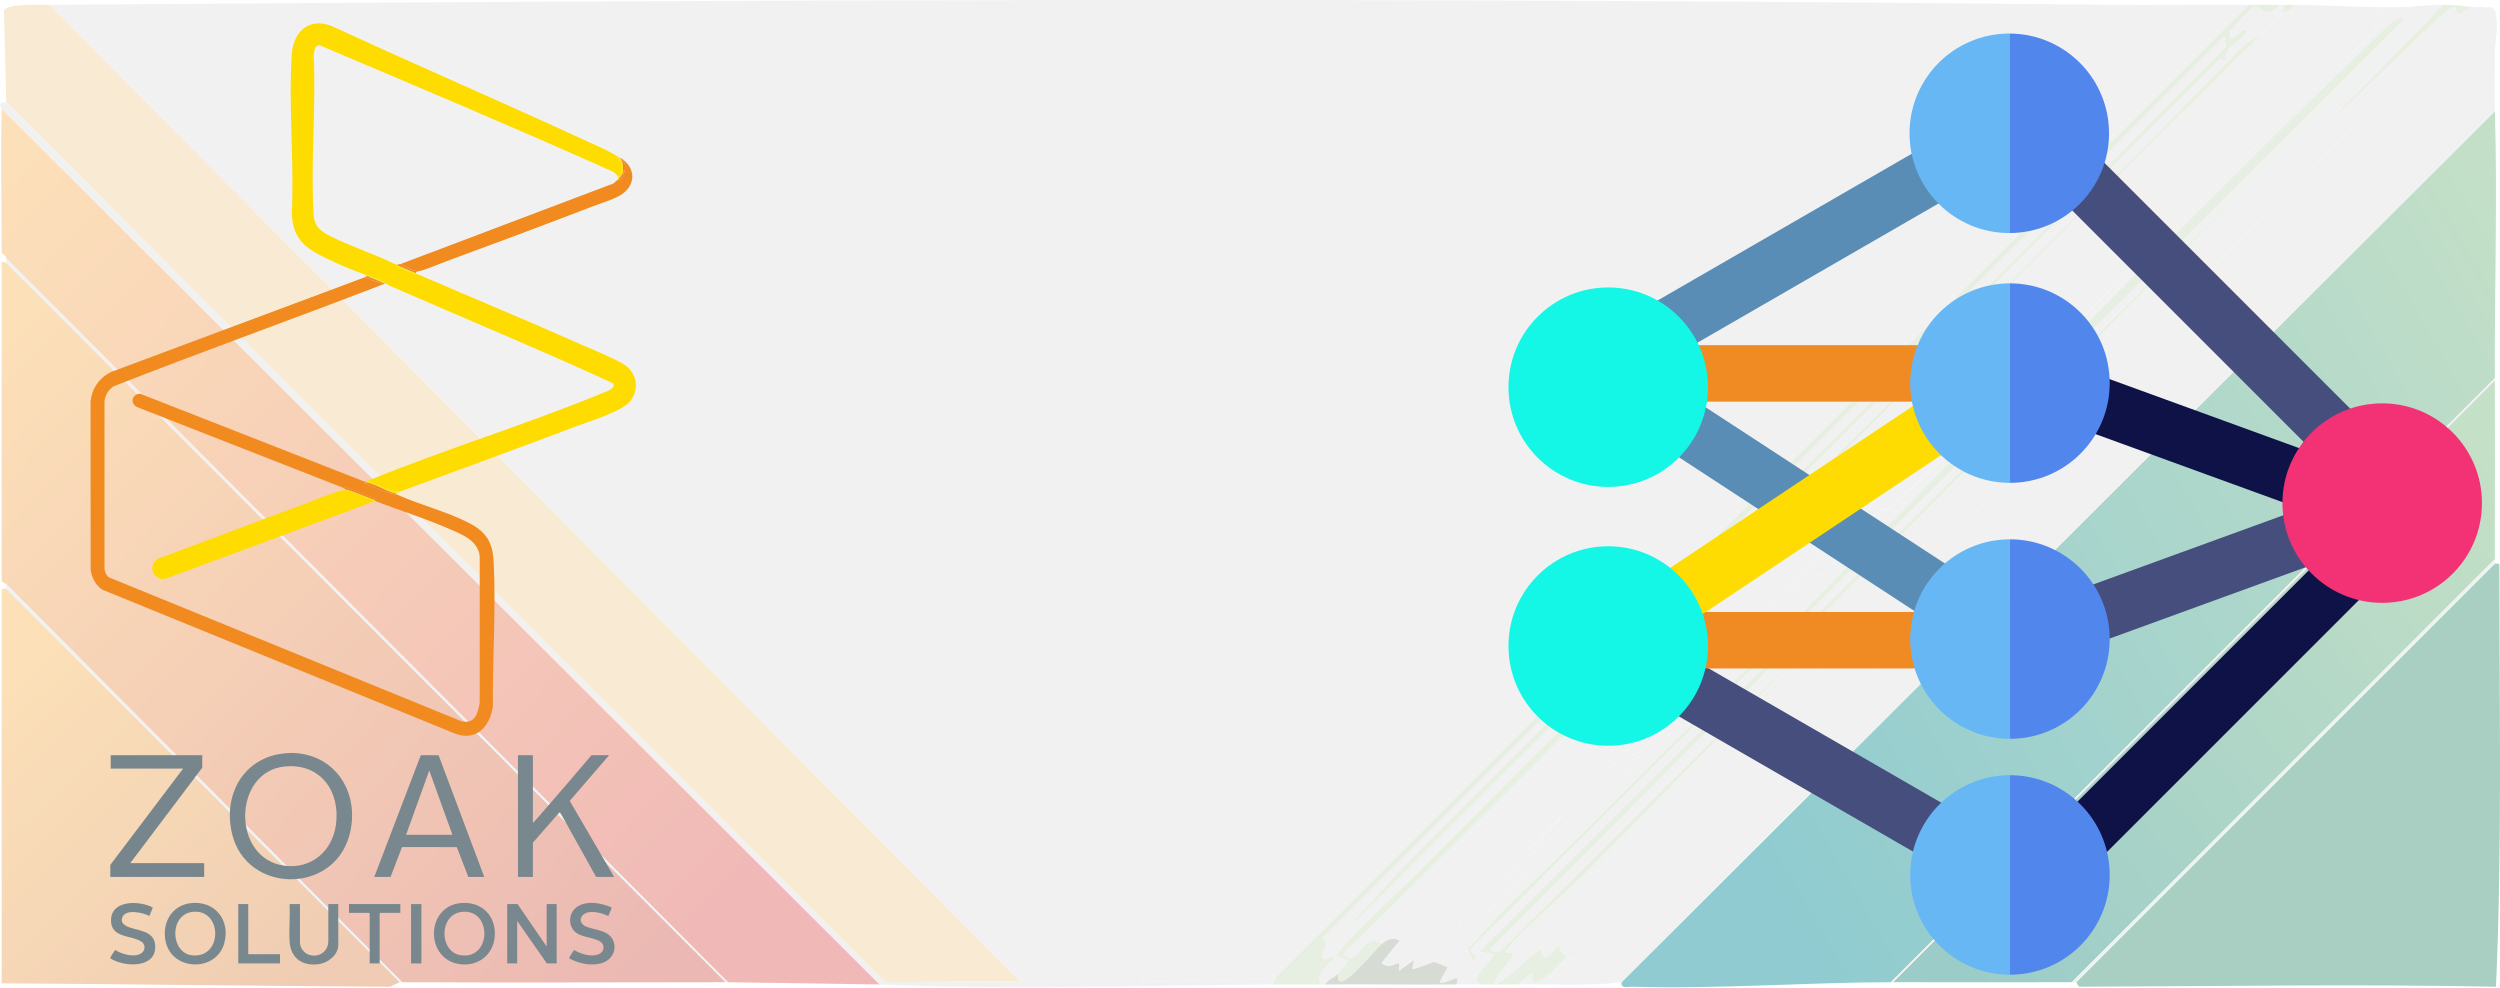
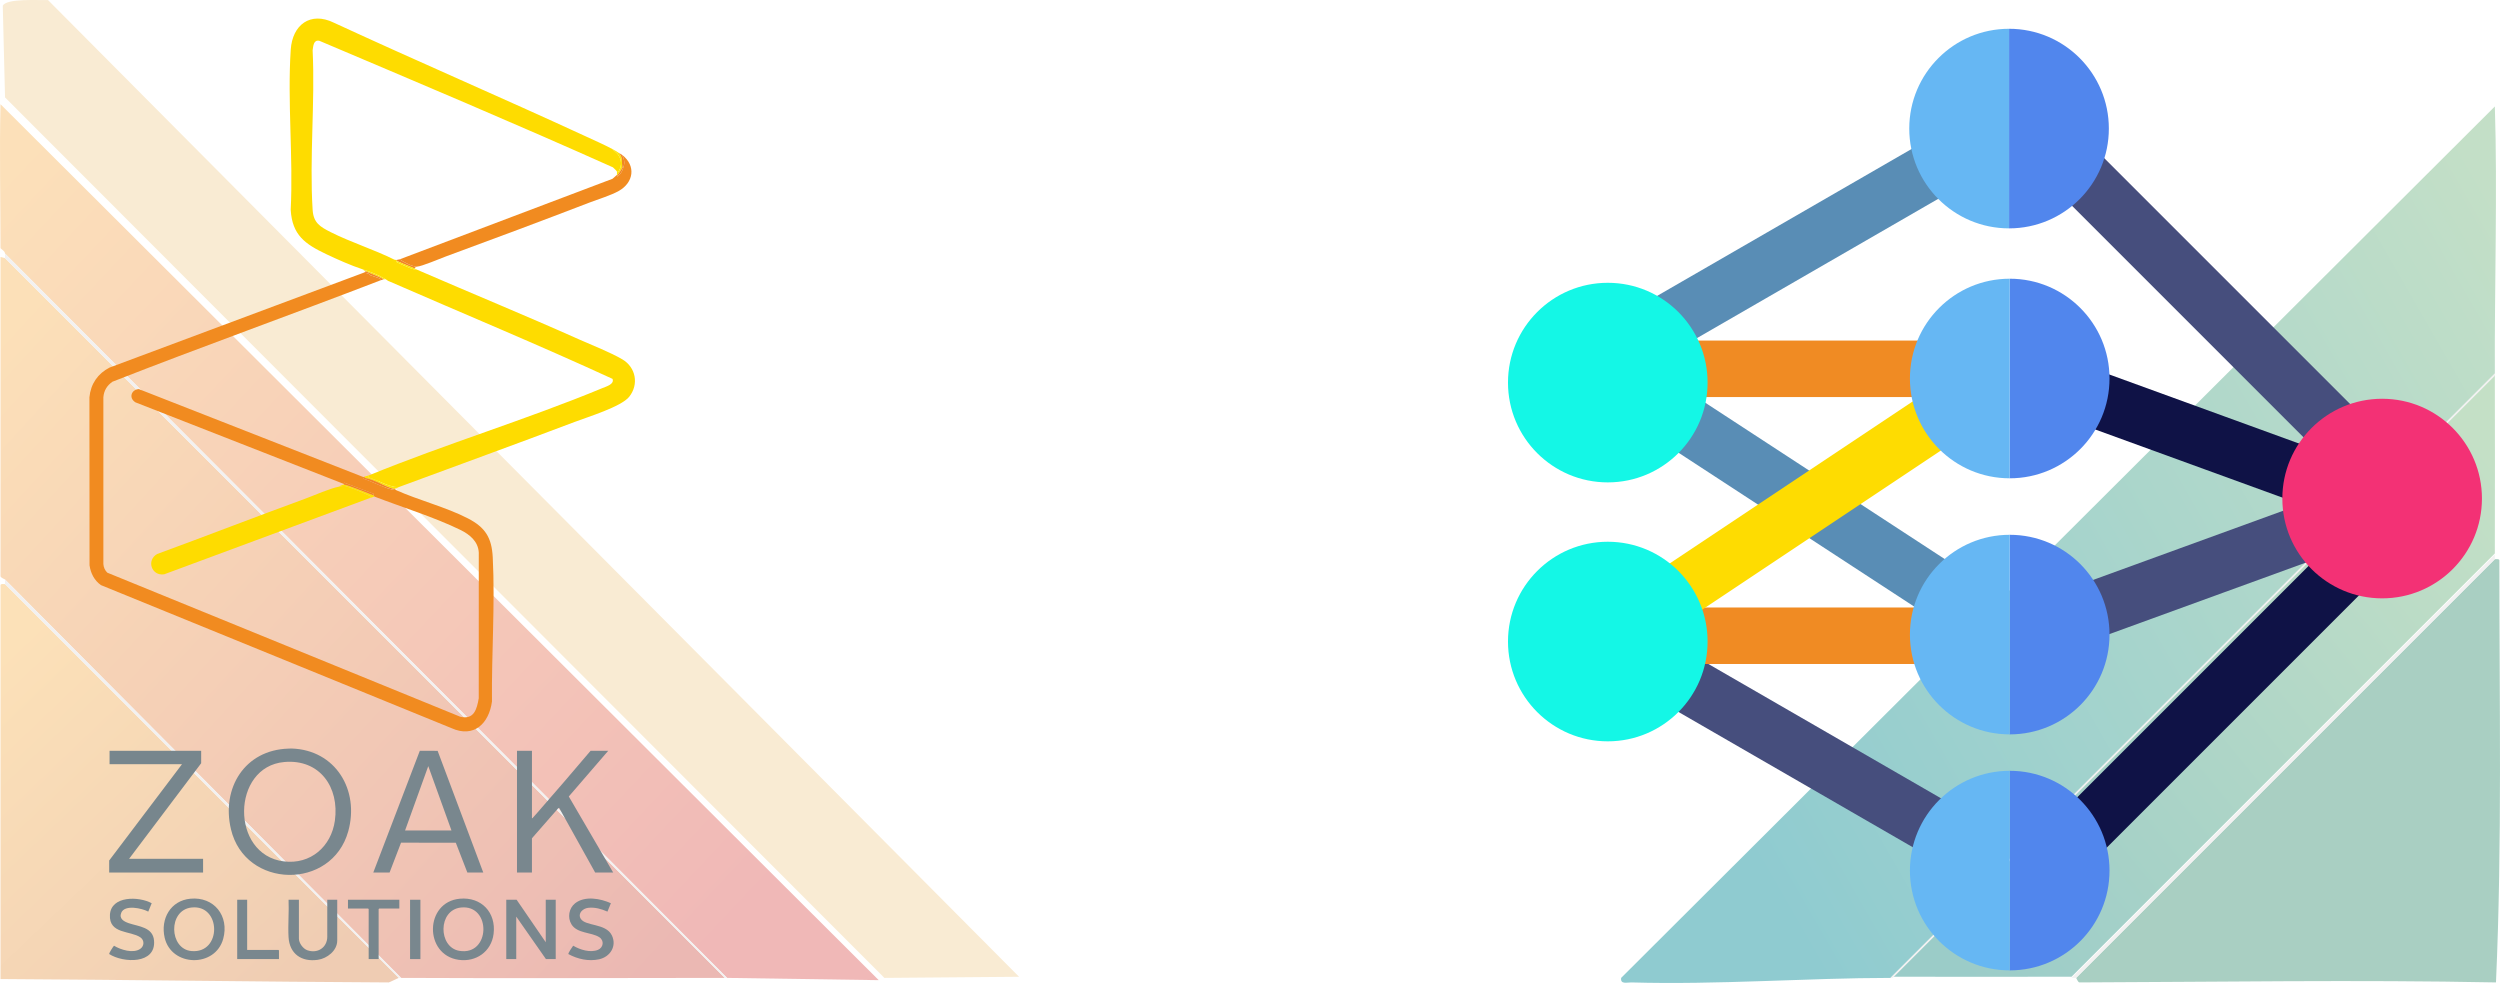
- <svg xmlns="http://www.w3.org/2000/svg" id="Layer_1" data-name="Layer 1" viewBox="0 0 2827.833 1116.74">
+ <svg xmlns="http://www.w3.org/2000/svg" id="Layer_1" data-name="Layer 1" viewBox="0 0 2826.49 1111.34">
  <defs>
    <style>
      .cls-1 {
        fill: #0f1246;
      }

      .cls-2 {
        fill: #66b7f3;
      }

      .cls-3 {
        fill: #79878e;
      }

      .cls-4 {
        fill: #f08525;
      }

      .cls-5 {
        fill: #f33175;
      }

      .cls-6 {
        fill: url(#linear-gradient-2);
      }

      .cls-7 {
-         fill: #e6efe2;
+         fill: #f08b23;
      }

      .cls-8 {
-         fill: #f08b23;
+         fill: #464e7d;
      }

      .cls-9 {
-         fill: #464e7d;
+         fill: #598db5;
      }

      .cls-10 {
-         fill: #598db5;
+         fill: #f08423;
      }

      .cls-11 {
-         fill: #f08423;
+         fill: #fde503;
      }

      .cls-12 {
-         fill: #fde503;
+         fill: #5186ed;
      }

      .cls-13 {
-         fill: #d6dbd4;
+         fill: none;
      }

      .cls-14 {
-         fill: #5186ed;
+         fill: url(#linear-gradient-4);
      }

      .cls-15 {
-         fill: none;
+         fill: #a9cfc2;
      }

      .cls-16 {
-         fill: url(#linear-gradient-4);
+         fill: #fedc01;
      }

      .cls-17 {
-         fill: #a9cfc2;
+         fill: url(#linear-gradient-3);
      }

      .cls-18 {
-         fill: #fedc01;
+         fill: url(#linear-gradient-5);
      }

      .cls-19 {
-         fill: url(#linear-gradient-3);
+         fill: #fedc00;
      }

      .cls-20 {
-         fill: url(#linear-gradient-5);
+         fill: #14f7e6;
      }

      .cls-21 {
-         fill: #fedc00;
+         fill: #f9ebd3;
      }

      .cls-22 {
-         fill: #14f7e6;
+         fill: #77868d;
      }

      .cls-23 {
-         fill: #f9ebd3;
+         fill: #f08722;
      }

      .cls-24 {
-         fill: #77868d;
+         fill: #f2f1f1;
      }

      .cls-25 {
-         fill: #f08722;
+         fill: #f18b20;
      }

      .cls-26 {
-         fill: #f2f1f1;
+         fill: #fde405;
      }

      .cls-27 {
-         fill: #f18b20;
+         fill: #fde505;
      }

      .cls-28 {
-         fill: #fde405;
+         fill: #f08626;
      }

      .cls-29 {
-         fill: #fde505;
-       }
- 
-       .cls-30 {
-         fill: #f08626;
-       }
- 
-       .cls-31 {
        fill: url(#linear-gradient);
      }
    </style>
-     <linearGradient id="linear-gradient" x1="1221.629" y1="266.981" x2="807.219" y2="505.199" gradientTransform="translate(-221.2277 -308.9185) scale(2.559066)" gradientUnits="userSpaceOnUse">
+     <linearGradient id="linear-gradient" x1="1220.28" y1="261.58" x2="805.87" y2="499.8" gradientTransform="translate(-219.13 -300.5) scale(2.56)" gradientUnits="userSpaceOnUse">
      <stop offset="0" stop-color="#c3dfc7" />
-       <stop offset=".897" stop-color="#8fcbd0" />
-     </linearGradient>
-     <linearGradient id="linear-gradient-2" x1="1198.044" y1="337.916" x2="946.761" y2="544.028" gradientTransform="translate(-221.2277 -308.9185) scale(2.559066)" gradientUnits="userSpaceOnUse">
+       <stop offset=".9" stop-color="#8fcbd0" />
+     </linearGradient>
+     <linearGradient id="linear-gradient-2" x1="1196.7" y1="332" x2="945.42" y2="538.11" gradientTransform="translate(-219.13 -300.5) scale(2.56)" gradientUnits="userSpaceOnUse">
      <stop offset="0" stop-color="#c4e0c6" />
      <stop offset="1" stop-color="#9bccc8" />
    </linearGradient>
-     <linearGradient id="linear-gradient-3" x1="65.309" y1="293.615" x2="361.457" y2="565.462" gradientTransform="translate(-221.2277 -308.9185) scale(2.559066)" gradientUnits="userSpaceOnUse">
+     <linearGradient id="linear-gradient-3" x1="63.96" y1="288.22" x2="360.11" y2="560.06" gradientTransform="translate(-219.13 -300.5) scale(2.56)" gradientUnits="userSpaceOnUse">
      <stop offset="0" stop-color="#fce0b8" />
      <stop offset="1" stop-color="#ebb8b3" />
    </linearGradient>
-     <linearGradient id="linear-gradient-4" x1="81.747" y1="205.839" x2="444.57" y2="546.961" gradientTransform="translate(-221.2277 -308.9185) scale(2.559066)" gradientUnits="userSpaceOnUse">
+     <linearGradient id="linear-gradient-4" x1="80.4" y1="200.44" x2="443.22" y2="541.56" gradientTransform="translate(-219.13 -300.5) scale(2.56)" gradientUnits="userSpaceOnUse">
      <stop offset="0" stop-color="#fce0b9" />
-       <stop offset=".926" stop-color="#f0b8b7" />
-     </linearGradient>
-     <linearGradient id="linear-gradient-5" x1="61.689" y1="436.132" x2="199.052" y2="580.119" gradientTransform="translate(-221.2277 -308.9185) scale(2.559066)" gradientUnits="userSpaceOnUse">
+       <stop offset=".93" stop-color="#f0b8b7" />
+     </linearGradient>
+     <linearGradient id="linear-gradient-5" x1="60.34" y1="430.73" x2="197.71" y2="574.72" gradientTransform="translate(-219.13 -300.5) scale(2.56)" gradientUnits="userSpaceOnUse">
      <stop offset="0" stop-color="#fce1b8" />
      <stop offset="1" stop-color="#efccb3" />
    </linearGradient>
  </defs>
  <g id="Generative_Object" data-name="Generative Object">
-     <path class="cls-26" d="M2386.967,5.498l-1092.721,1094.001-3.839,11.516,152.264-5.118-2.559,7.677c-148.356,1.12-297.119,6.255-445.277,0L1.917,123.215c.016-.66-6.778-6.938,5.118-7.677l994.197,995.477,152.264-1.28L55.658,5.498C832.603-.45,1610.272-3.097,2386.967,5.498Z" />
-     <path class="cls-23" d="M55.658,5.498l1097.839,1104.237-152.264,1.28L7.035,115.538,4.476,11.896C8.545,3.207,46.14,5.892,55.658,5.498Z" />
-     <g>
-       <path class="cls-31" d="M2822.008,427.744l-683.271,683.271c-93.939.064-195.537,7.93-293.013,5.118-4.67-.135-12.635,2.563-11.516-5.118L2822.008,125.774c3.072,94.446-.457,204.794,0,301.97Z" />
-       <path class="cls-6" d="M2822.008,632.469l-478.545,478.545c-62.914.202-143.147-.036-202.166,0l680.712-680.712c.288,62.377.053,138.633,0,202.166Z" />
-       <path class="cls-17" d="M2348.581,1111.015l473.427-473.427c-0.0.264,5.12-.799,5.118,1.28-.136,159.029,3.295,318.392-3.839,477.266-156.859-3.146-313.919-.534-470.868,0-1.831.006-3.519-5.119-3.839-5.118Z" />
-       <path class="cls-26" d="M2822.008,430.303l-680.712,680.712c-.853.001-1.706-.001-2.559,0l683.271-683.271c.004.853-.004,1.706,0,2.559Z" />
-       <path class="cls-26" d="M2822.008,637.588l-473.427,473.427c-1.686.006-3.432-.005-5.118,0l478.545-478.545c-.001,1.686.001,3.432,0,5.118Z" />
-     </g>
-     <g>
-       <path class="cls-19" d="M7.035,297.232l813.783,813.783c-114.073.112-246.028.575-365.946,0L7.035,660.619c-0-.32-5.117-1.994-5.118-3.839-.054-120.276.04-240.552,0-360.828l5.118,1.28Z" />
-       <path class="cls-16" d="M994.835,1113.574l-171.457-2.559L7.035,292.114c0-2.965-5.118-5.334-5.118-6.398-.012-54.069-1.28-108.5,0-162.501l992.918,990.358Z" />
-       <path class="cls-20" d="M7.035,665.737l445.277,445.277c-.63-.003-10.673,5.122-11.516,5.118-146.284-.747-292.591-3.012-438.88-3.839-.047-148.426.063-296.852,0-445.277-.001-2.079,5.118-1.016,5.118-1.28Z" />
-       <path class="cls-26" d="M823.377,1111.015c-.853.001-1.706-.001-2.559,0L7.035,297.232v-5.118l816.342,818.901Z" />
-       <path class="cls-26" d="M454.872,1111.015c-.853-.004-1.706.004-2.559,0L7.035,665.737c-.001-1.684.001-3.434,0-5.118l447.837,450.396Z" />
-     </g>
-     <g>
-       <path class="cls-26" d="M2543.07,5.498l-1100.398,1100.398-152.264,5.118,3.839-11.516L2386.967,5.498c51.984.575,104.119-.592,156.103,0Z" />
-       <path class="cls-26" d="M2822.008,61.798l-1045.378,1044.099c-7.731-5.189,9.82-17.88,8.957-19.193-1.452-2.208-8.267-.28-12.795-3.839-10.273-8.073-8.105-12.506-8.957-12.795-5.29-1.794-16.2,28.545-21.752,2.559,348.025-325.313,664.731-687.354,1009.551-1015.949,9.975-9.506,22.514-22.696,33.268-30.709,1.382-1.03,22.357.482,24.311-17.913,4.057,1.233,8.822-2.417,12.795,3.839,5.533,16.729-.281,33.527,0,49.902Z" />
-       <path class="cls-26" d="M2822.008,61.798c.365,21.261-.691,42.735,0,63.977l-987.799,985.24c-39.063,4.685-78.51,1.93-117.717,2.559l16.634-12.795c-1.236,29.279,29.429-11.48,39.666-17.913,4.529,3.559,11.343,1.63,12.795,3.839.863,1.313-16.687,14.004-8.957,19.193L2822.008,61.798Z" />
-       <path class="cls-26" d="M2763.149,5.498c-350.482,362.806-710.736,716.732-1068.41,1072.249l-8.957-3.839L2726.043,25.971l-1053.056,1050.497,15.354,2.559c4.102,5.211-31.07,29.223-12.795,34.547-9.355.103-18.794-.099-28.15,0,6.102-16.071-12.186,1.95-19.193-2.559l8.957-16.634c-.222-.802-13.929-6.288-15.354-6.398l11.516-12.795c-6.134,31.414,15.083,7.811,26.87-2.559l6.398,15.354c6.104-7.86.186-6.86-3.839-14.075L2719.645,22.132c-.086-3.495-11.028.967-11.516,1.28-7.093,4.537-21.352,19.04-28.15,25.591-333.828,321.689-650.81,662.479-983.961,985.24l-12.795-3.839,97.245-87.008-7.677-5.118c45.007-35.366,85.158-76.799,125.394-117.717,2.015-2.049-5.113-5.037-1.28-8.957,21.166-21.639,58.621-40.478,78.052-65.256,1.791-2.283-4.273-5.285-2.559-7.677.927-1.294,15.364-19.205,16.634-19.193,4.166.038-4.454,8.787,2.559,7.677,1.968-.311,26.208-23.383,29.429-26.87.7-.758.141-13.424,5.118-17.913,6.738-6.078,13.283-3.056,14.075-3.839,8.977-8.876,69.412-65.492,70.374-70.374,1.358-6.888-2.563-6.053-2.559-6.398,36.14-34.052,74.201-66.457,110.04-101.083,1.926-1.861-4.485-5.817-2.559-7.677,27.241-26.315,63.478-51.247,90.847-78.052,126.155-123.556,245.09-254.934,374.903-374.903-.098-10.751-27.05,14.419-29.429,16.634-113.026,105.218-219.827,231.009-332.679,337.797-9.519-10.205-39.411,36.36-47.343,24.311,2.493-4.09,60.378-54.614,49.902-57.579l-634.648,642.326c-10.351,5.483-7.259-.537-14.075-6.398,311.851-303.979,613.712-618.396,927.661-919.984,6.247-2.565,7.288,5.366,7.677,5.118,16.565-10.525,38.531-42.731,56.299-56.299,7.663-5.852,22.607-6.024,26.87-17.913,1.692.023,3.426-.024,5.118,0l-11.516,28.15,26.87-28.15c17.137.214,33.718-2.813,51.181-2.559Z" />
-       <path class="cls-26" d="M2520.038,69.475c-302.265,310.69-613.968,611.827-918.705,919.984-9.133,9.235-91.987,86.175-89.567,92.126.574,1.411,10.605,2.303,12.795,5.118-3.166,4.81-6.512,9.725-10.236,14.075-4.154,4.852-12.223,6.744-15.354,12.795-.853.008-1.706-.008-2.559,0-14.868-9.086,13.47-27.759,12.795-29.429-1.955-4.841-10.717,3.646-12.795,0-3.401-5.966,9.207-14.987,0-23.032L2516.199,41.325l1.28,11.516c-302.188,308.186-611.836,608.167-916.146,913.586-32.508,32.626-63.165,68.678-94.685,102.363L2511.081,66.916l8.957,2.559Z" />
-       <path class="cls-26" d="M2809.212,8.057c-1.954,18.395-22.929,16.884-24.311,17.913-10.754,8.013-23.292,21.203-33.268,30.709-344.82,328.595-661.527,690.636-1009.551,1015.949-20.629,19.283-83.961,75.09-30.709,8.957,1.168-6.146-7.077-2.488-7.677-5.118-1.44-6.307,81.228-79.801,92.126-90.847l8.957,2.559L2759.311,31.089c6.566,11.479,17.5-9.184,24.311-15.354,3.522-3.191,8.495-5.618,12.795-7.677,3.877.572,9.708-.938,12.795,0Z" />
-       <path class="cls-7" d="M2578.896,5.498c-18.024,18.611-20.496.367-29.429,2.559-3.442.845-21.464,23.406-26.87,26.87-1.208,22.056,12.736-8.965,20.473,0-7.722,11.605-33.194,23.009-23.032,34.547l-8.957-2.559-1004.433,1001.874c31.521-33.684,62.178-69.736,94.685-102.363,304.309-305.419,613.957-605.401,916.146-913.586l-1.28-11.516-1019.788,1019.788c9.207,8.044-3.401,17.065,0,23.032,2.078,3.646,10.84-4.841,12.795,0,.674,1.67-27.664,20.343-12.795,29.429-18.734.167-37.565-.141-56.299,0l2.559-7.677L2543.07,5.498c11.908.136,23.919-.133,35.827,0Z" />
-       <path class="cls-7" d="M2796.417,8.057c-4.3,2.059-9.274,4.487-12.795,7.677-8.525,1.335-1.752-7.03-8.957-7.677-3.249-.292-42.726,37.883-48.622,43.504-314.363,299.689-624.451,624.147-930.22,934.059-10.898,11.046-93.567,84.54-92.126,90.847.601,2.63,8.846-1.028,7.677,5.118-53.253,66.133,10.08,10.326,30.709-8.957,5.552,25.986,16.462-4.353,21.752-2.559.852.289-1.317,4.722,8.957,12.795-10.236,6.433-40.901,47.193-39.666,17.913l-16.634,12.795c-13.613.218-27.329-.15-40.945,0-18.275-5.324,16.898-29.336,12.795-34.547l-15.354-2.559L2726.043,25.971l-1040.26,1047.937,8.957,3.839C2052.413,722.23,2412.667,368.304,2763.149,5.498c11.984.174,21.383.804,33.268,2.559Z" />
-       <path class="cls-13" d="M1621.806,1087.983c1.425.11,15.133,5.596,15.354,6.398l-8.957,16.634c7.007,4.509,25.295-13.512,19.193,2.559-49.432.524-98.992-.447-148.426,0,3.131-6.051,11.2-7.944,15.354-12.795-5.853,32.198,42.298-28.651,48.622-33.268,6.682-4.879,11.583-7.546,20.473-3.839l-20.473,25.591c11.393,10.628,24.133-10.657,19.193,8.957l17.913-12.795-2.559,10.236c4.132.802,23.04-7.775,24.311-7.677Z" />
-       <path class="cls-26" d="M2584.015,5.498l-2.559,10.236c-7.573,6.588-17.707,17.873-25.591,25.591-11.756,1.766-27.662,19.757-35.827,28.15-10.163-11.538,15.309-22.942,23.032-34.547-7.736-8.965-21.681,22.056-20.473,0,5.406-3.464,23.428-26.026,26.87-26.87,8.934-2.192,11.405,16.052,29.429-2.559,1.693.019,3.426-.019,5.118,0Z" />
-       <path class="cls-26" d="M2711.968,8.057l-26.87,28.15,11.516-28.15c5.092.072,10.262-.063,15.354,0Z" />
-       <path class="cls-7" d="M1660.192,1072.629c11.931-10.497,24.122-27.046,35.827-38.386,333.151-322.761,650.132-663.551,983.961-985.24,6.797-6.55,21.057-21.053,28.15-25.591.488-.312,11.429-4.775,11.516-1.28l-1056.894,1051.776c4.025,7.215,9.943,6.214,3.839,14.075l-6.398-15.354Z" />
-       <g>
-         <path class="cls-26" d="M2691.495,8.057c-4.264,11.889-19.207,12.062-26.87,17.913-17.769,13.568-39.734,45.775-56.299,56.299-.389.247-1.43-7.683-7.677-5.118-313.95,301.588-615.811,616.005-927.661,919.984,6.816,5.861,3.724,11.881,14.075,6.398l634.648-642.326c10.476,2.965-47.409,53.489-49.902,57.579,7.932,12.049,37.824-34.516,47.343-24.311,112.852-106.787,219.652-232.579,332.679-337.797,2.379-2.215,29.331-27.385,29.429-16.634-129.813,119.969-248.748,251.347-374.903,374.903-27.369,26.805-63.606,51.736-90.847,78.052-1.926,1.86,4.485,5.817,2.559,7.677-35.839,34.626-73.899,67.031-110.04,101.083.003-.264-4.926.848-5.118-1.28-.155-1.712,21.075-21.504,24.311-24.311,1.051-.912,6.64.911,7.677,0,24.38-21.433,50.259-47.075,72.933-70.374.359-.369,4.263-7.903-1.28-6.398-7.52,6.253-13.406,13.481-23.032,7.677l-101.083,98.524c15.813,4.735-1.367,18.291-11.516,11.516-18.136,34.99-228.972,215.31-229.036,231.595-.02,5.129,4.15,4.583,7.677,3.839-18.007,4.018-33.139,20.33-49.902,35.827-22.679,20.967-42.594,50.754-67.815,70.374-.84,5.493,3.208,3.043,5.118,3.839-13.685,12.243-27.678,24.517-38.386,34.547-7.349,6.885-45.532,39.386-47.343,44.784-1.621,4.832-1.009,4.537,2.559,7.677l95.965-85.729c-1.927-3.094-9.959-.098-12.795-1.28,37.664-33.694,51.015-41.791,81.89-80.611,13.518-16.996,9.281-1.388,11.516-1.28,2.079.101,24.183-26.694,29.429-29.429-.434-2.394-8.578.909-10.236,1.28,14.12-2.978,177.224-179.614,203.446-204.725.292-.28,4.993,5.13,7.677,2.559,16.313-15.627,30.85-33.083,47.343-48.622-.004.344,3.917-.49,2.559,6.398-.962,4.882-61.398,61.498-70.374,70.374-.791.783-7.337-2.239-14.075,3.839-4.977,4.489-4.418,17.155-5.118,17.913-3.221,3.487-27.461,26.559-29.429,26.87-7.013,1.11,1.607-7.639-2.559-7.677-1.27-.012-15.707,17.899-16.634,19.193-1.714,2.392,4.35,5.394,2.559,7.677-19.431,24.778-56.885,43.617-78.052,65.256-3.834,3.919,3.295,6.907,1.28,8.957-40.236,40.918-80.387,82.351-125.394,117.717l7.677,5.118-97.245,87.008,12.795,3.839c-11.705,11.34-23.896,27.889-35.827,38.386-11.787,10.37-33.004,33.974-26.87,2.559l-11.516,12.795c-1.271-.098-20.179,8.479-24.311,7.677l2.559-10.236-17.913,12.795c4.94-19.613-7.8,1.672-19.193-8.957l20.473-25.591c-8.889-3.708-13.79-1.04-20.473,3.839-21.735-14.662-25.935,28.876-43.504,11.516,349.436-341.766,687.198-695.823,1036.422-1037.701,7.884-7.718,18.018-19.003,25.591-25.591,1.562-1.358,12.185-3.718,12.795-10.236,32.499.355,64.778,2.116,97.245,2.559Z" />
-         <g>
-           <path class="cls-7" d="M2594.251,5.498c-.611,6.518-11.234,8.878-12.795,10.236l2.559-10.236c3.391.038,6.845-.037,10.236,0Z" />
-           <path class="cls-26" d="M2531.554,84.829c3.125-.648,11.704,1.683,11.516,6.398l-263.584,258.466,24.311-19.193,3.839,6.398-607.778,607.778,574.51-579.628-212.402,191.93,469.589-472.148Z" />
-           <path class="cls-7" d="M2555.865,41.325c-349.224,341.878-686.986,695.935-1036.422,1037.701,17.569,17.36,21.769-26.178,43.504-11.516-6.324,4.617-54.475,65.466-48.622,33.268,3.724-4.35,7.07-9.264,10.236-14.075-2.19-2.815-12.222-3.707-12.795-5.118-2.42-5.951,80.435-82.891,89.567-92.126,304.736-308.157,616.44-609.295,918.705-919.984,8.165-8.393,24.071-26.383,35.827-28.15Z" />
-           <path class="cls-26" d="M2108.028,601.761c-16.493,15.54-31.03,32.995-47.343,48.622-2.684,2.571-7.385-2.839-7.677-2.559-26.222,25.111-189.325,201.747-203.446,204.725-3.527.744-7.698,1.29-7.677-3.839.065-16.286,210.901-196.606,229.036-231.595,10.149,6.775,27.329-6.781,11.516-11.516l101.083-98.524c9.626,5.804,15.511-1.425,23.032-7.677,5.543-1.506,1.638,6.029,1.28,6.398-22.675,23.299-48.554,48.942-72.933,70.374-1.037.911-6.626-.912-7.677,0-3.236,2.807-24.466,22.599-24.311,24.311.192,2.127,5.121,1.016,5.118,1.28Z" />
-           <path class="cls-26" d="M1736.964,962.589c-1.91-.795-5.958,1.654-5.118-3.839,25.221-19.62,45.136-49.407,67.815-70.374,16.762-15.497,31.895-31.809,49.902-35.827,1.658-.37,9.803-3.673,10.236-1.28-5.246,2.735-27.351,29.53-29.429,29.429-2.235-.109,2.002-15.717-11.516,1.28-30.875,38.82-44.226,46.917-81.89,80.611Z" />
-           <path class="cls-26" d="M1736.964,962.589c2.836,1.181,10.868-1.815,12.795,1.28l-95.965,85.729c-3.568-3.14-4.18-2.845-2.559-7.677,1.811-5.398,39.993-37.899,47.343-44.784,10.708-10.031,24.701-22.305,38.386-34.547Z" />
-           <path class="cls-26" d="M2280.765,422.626c12.442-.964-25.758,33.709-28.15,35.827-2.037,1.804-4.904-2.749-5.118-2.559-4.652,4.137-49.453,54.418-55.02,44.784,29.375-25.318,52.359-67.169,88.288-78.052Z" />
-         </g>
-       </g>
-       <path class="cls-26" d="M2783.622,15.735c-6.811,6.171-17.745,26.833-24.311,15.354l-954.532,957.091-8.957-2.559c305.77-309.912,615.858-634.371,930.22-934.059,5.896-5.621,45.373-43.796,48.622-43.504,7.204.647.432,9.012,8.957,7.677Z" />
+     <path class="cls-21" d="M54.31.1l1097.84,1104.24-152.26,1.28L5.69,110.14,3.13,6.5C7.2-2.19,44.79.49,54.31.1Z" />
+     <g>
+       <path class="cls-29" d="M2820.66,422.34l-683.27,683.27c-93.94.06-195.54,7.93-293.01,5.12-4.67-.13-12.63,2.56-11.52-5.12L2820.66,120.37c3.07,94.45-.46,204.79,0,301.97Z" />
+       <path class="cls-6" d="M2820.66,625.75l-478.55,478.55c-62.91.2-143.15-.04-202.17,0l680.71-680.71c.29,62.38.05,138.63,0,202.17Z" />
+       <path class="cls-15" d="M2347.23,1105.61l473.43-473.43c0,.26,5.12-.8,5.12,1.28-.14,159.03,3.29,318.39-3.84,477.27-156.86-3.15-313.92-.53-470.87,0-1.83,0-3.52-5.12-3.84-5.12Z" />
+       <path class="cls-24" d="M2820.66,424.9l-680.71,680.71c-.85,0-1.71,0-2.56,0l683.27-683.27c0,.85,0,1.71,0,2.56Z" />
+       <path class="cls-24" d="M2820.66,632.19l-473.43,473.43c-1.69,0-3.43,0-5.12,0l478.55-478.55c0,1.69,0,3.43,0,5.12Z" />
+     </g>
+     <g>
+       <path class="cls-17" d="M5.69,291.83l813.78,813.78c-114.07.11-246.03.57-365.95,0L5.69,655.22c0-.32-5.12-1.99-5.12-3.84-.05-120.28.04-240.55,0-360.83l5.12,1.28Z" />
+       <path class="cls-14" d="M993.49,1108.17l-171.46-2.56L5.69,286.71c0-2.97-5.12-5.33-5.12-6.4-.01-54.07-1.28-108.5,0-162.5l992.92,990.36Z" />
+       <path class="cls-18" d="M5.69,660.34l445.28,445.28c-.63,0-10.67,5.12-11.52,5.12-146.28-.75-292.59-3.01-438.88-3.84-.05-148.43.06-296.85,0-445.28,0-2.08,5.12-1.02,5.12-1.28Z" />
+       <path class="cls-24" d="M822.03,1105.61c-.85,0-1.71,0-2.56,0L5.69,291.83v-5.12l816.34,818.9Z" />
+       <path class="cls-24" d="M453.53,1105.61c-.85,0-1.71,0-2.56,0L5.69,660.34c0-1.68,0-3.43,0-5.12l447.84,450.4Z" />
    </g>
  </g>
  <g>
    <g>
-       <path class="cls-21" d="M693.592,173.871l6.012,5.635c4.462,5.757,5.179,12.418,1.545,18.829-.704,1.242-.597,2.439-2.3,1.081-.205-.723-3.666-4.146-4.558-4.832-109.796-49.209-220.951-96.01-331.757-143.007-6.753-1.587-6.992,5.898-7.726,10.697,2.859,59.111-3.709,121.669-.009,180.38.921,14.617,8.257,19.074,20.558,25.268,22.822,11.491,48.858,19.584,71.881,31.059l2.239.361c.507.353,1.044,1.284,1.502,1.503-2.331-.3-1.633.699-.277,1.404,2.141,1.113,5.422,2.443,7.786,3.481,4.552,1.999,10.192,4.735,15.024,4.882,60.902,26.43,122.42,51.659,183.033,78.754,14.856,6.641,34.693,14.289,48.327,22.285,15.405,9.034,19.029,28.34,7.811,42.4-8.956,11.225-46.787,22.774-61.706,28.436-66.207,25.127-132.858,49.174-199.247,73.805-11.8-.404-22.809-8.052-34.161-11.279l1.112-2.245c86.455-35.384,177.705-62.884,263.832-98.61,4.331-1.796,13.772-4.399,11.344-10.406-83.368-38.412-168.253-73.526-252.395-110.237-1.577-.386-2.779-1.684-4.003-2.385-9.871-5.649-15.5-7.751-26.289-11.27-12.665-4.13-28.838-11.321-41.069-17.148-23.891-11.382-38.382-21.526-40.084-50.064,2.964-59.274-3.853-122.248.039-181.092,1.855-28.043,22.104-43.396,48.573-30.568,94.478,43.704,190.169,84.843,284.676,128.475,10.133,4.678,20.426,9.191,30.288,14.407Z" />
-       <path class="cls-27" d="M412.672,313.616c2.008.214,4.298.844,6.169,1.567.534.206.652,1.167,1.18,1.376,3.204,1.268,8.606,2.621,11.407,4.217,1.771,1.009-.168,1.261-.729,1.855-100.325,38.697-202.055,75.031-302.204,114.32-6.127,4.273-9.633,9.881-10.29,17.509l-.003,188.638c.228,3.666,1.815,7.285,4.499,9.775l399.022,162.861c15.554,3.666,18.753-8.542,20.882-20.912l.039-164.554c-.571-12.678-10.232-20.623-20.79-25.787-29.3-14.33-66.329-25.771-97.164-37.673-.375-.145-1.013-1.314-1.502-1.503l1.029-1.492-33.738-12.78-.34,1.5-235.63-92.26c-7.878-4.811-4.918-14.351,3.728-15.022l253.65,99.379c.637.339,1.158-.297,1.536-.362l.751,1.503c-.67-.093-2.501-.427-2.248.742,5.846,1.678,11.244,4.582,16.869,6.797,5.844,2.301,14.471,6.193,19.93,5.985,25.726,11.625,56.797,19.335,81.636,32.168,19.71,10.183,26.925,21.867,28.064,44.056,2.732,53.26-1.436,109.541-.88,162.979-3.368,24.857-20.415,41.563-45.713,30.133l-396.382-161.745c-7.522-5.294-11.61-13.403-12.901-22.408l-.119-190.018c1.433-15.008,9.45-26.75,22.797-33.546l287.444-107.299Z" />
-       <path class="cls-27" d="M472.762,306.854c-4.806.239-15.467-5.264-19.529-8.265l240.598-91.047,5.02-4.37h.751c-.507.85-1.51,1.75.365,1.496,2.842-2.663,4.355-4.632,5.644-8.258,2.233-6.278,2.042-9.555-.751-15.778,15.72,12.187,12.967,31.202-4.007,40.696-9.093,5.086-23.243,9.317-33.362,13.211-53.849,20.721-108.078,40.96-162.231,60.869-6.725,2.473-26.944,11.17-32.498,11.446Z" />
-       <path class="cls-12" d="M418.681,542.768l-1.112,2.245c11.352,3.227,22.361,10.875,34.161,11.279-1.058.969-2.394,1.272-3.756,1.503-.375.064-.899.699-1.534.36-9.565-2.609-22.891-11.08-32.266-12.381l-.751-1.503c1.802-.312,3.459-1.177,5.258-1.503Z" />
-       <path class="cls-11" d="M414.174,545.773c9.375,1.301,22.701,9.772,32.266,12.381.635.339,1.159-.296,1.534-.36l.751,1.503c-5.459.207-14.086-3.685-19.93-5.985-5.625-2.214-11.024-5.119-16.869-6.797-.253-1.169,1.578-.835,2.248-.742Z" />
-       <path class="cls-29" d="M693.592,173.871c3.319,1.755,4.476,2.496,7.511,4.508,4.76,5.226,2.93,10.101,3.756,15.778-1.012,3.945-3.478,6.036-5.258,9.016h-.751c-.186-1.106.267-2.813,0-3.757,1.703,1.358,1.596.161,2.3-1.081,3.633-6.411,2.916-13.072-1.545-18.829l-6.012-5.635Z" />
-       <path class="cls-28" d="M437.459,321.129c-.69.111-1.667-.165-2.253,0-6.43-3.659-13.582-5.941-20.28-9.016-1.22-.56-2.813-1.298-3.756-2.254,10.789,3.519,16.418,5.621,26.289,11.27Z" />
-       <path class="cls-30" d="M453.233,298.589c4.062,3.001,14.723,8.504,19.529,8.265-1.083.903-2.745.452-2.253,2.254-6.236-2.715-13.582-5.422-19.529-8.265-.458-.219-.995-1.15-1.502-1.503l3.756-.751Z" />
-       <path class="cls-4" d="M435.206,321.129c-1.066.3-3.482,1.108-4.507,1.503.561-.594,2.5-.846.729-1.855-2.801-1.596-8.203-2.949-11.407-4.217-.529-.209-.646-1.17-1.18-1.376-1.871-.723-4.161-1.353-6.169-1.567l2.253-1.503c6.698,3.075,13.85,5.357,20.28,9.016Z" />
-       <path class="cls-12" d="M450.979,300.843c5.947,2.843,13.293,5.549,19.529,8.265,1.183.515,2.178,1.144,3.004,1.503-4.832-.147-10.472-2.883-15.024-4.882-2.365-1.038-5.646-2.368-7.786-3.481-1.356-.705-2.054-1.704.277-1.404Z" />
-       <path class="cls-25" d="M704.859,180.633c2.793,6.223,2.984,9.5.751,15.778.379-.907-.704-1.928-.751-2.254-.825-5.677,1.005-10.552-3.756-15.778,1.113.738,2.408,1.209,3.756,2.254Z" />
-       <path class="cls-12" d="M423.188,565.307c.489.189,1.127,1.358,1.502,1.503l-6.76,2.254,3.004-1.511c-.19-1.112-1.378-1.453-2.253-1.87-5.89-2.805-21.016-9.277-26.874-10.714-1.769-.434-5.033.203-6.927.571.812-1.061,4.178-2.201,5.258-2.254,2.549-.124,28.28,10.183,33.049,12.021Z" />
-       <path class="cls-11" d="M390.138,552.535l.34-1.5,33.738,12.78-1.029,1.492c-4.77-1.839-30.5-12.145-33.049-12.021v-.751Z" />
-       <path class="cls-11" d="M705.61,196.41c-1.289,3.626-2.802,5.594-5.644,8.258-1.875.254-.872-.646-.365-1.496,1.78-2.98,4.246-5.07,5.258-9.016.047.326,1.13,1.347.751,2.254Z" />
-       <path class="cls-21" d="M384.881,555.54c1.894-.368,5.158-1.005,6.927-.571,5.858,1.437,20.984,7.909,26.874,10.714.875.417,2.063.759,2.253,1.87l-3.004,1.511-230.963,85.652c-14.189,2.213-20.47-15.818-7.936-22.958,55.904-20.488,111.431-42.08,167.355-62.505,11.075-4.045,27.591-11.593,38.495-13.712Z" />
-     </g>
-     <g>
-       <path class="cls-3" d="M327.501,851.781l3.337-.122c49.958,1.486,77.149,47.053,64.232,93.595-18.599,67.012-116.638,65.238-132.623-2.333-11.011-46.545,15.64-89.677,65.054-91.14ZM322.737,866.935c-59.782,5.293-61.179,104.865-.509,112.372,30.254,3.743,53.643-16.765,57.74-46.109,5.253-37.622-16.981-69.827-57.231-66.263Z" />
-       <path class="cls-3" d="M602.769,854.251v76.192c.839.197.834-.306,1.22-.729,1.852-2.03,3.687-4.127,5.503-6.191,20.088-22.843,39.931-46.196,59.579-69.271h19.934l-44.565,51.651,50.199,86.013h-20.367l-40.741-73.16-1.05.459-29.712,33.956v38.745h-16.901v-137.665h16.901Z" />
-       <path class="cls-3" d="M423.361,991.915l52.628-137.693,20.133.071,51.611,137.621h-17.984l-13.07-33.697-61.917-.099-12.983,33.796h-18.417ZM511.765,944.295l-26.218-72.733-26.218,72.733h52.435Z" />
-       <polygon class="cls-24" points="228.787 854.251 228.787 868.32 147.317 976.33 230.954 976.33 230.954 991.915 124.783 991.915 124.783 978.279 207.12 869.402 125.216 869.402 125.216 854.251 228.787 854.251" />
-       <polygon class="cls-3" points="585.435 1022.652 618.369 1070.704 618.369 1022.652 629.636 1022.652 629.636 1089.752 618.586 1089.752 585.001 1041.7 585.001 1089.752 573.734 1089.752 573.734 1022.652 585.435 1022.652" />
-       <path class="cls-3" d="M216.564,1021.48c26.926-2.603,44.164,19.683,37.139,45.326-9.025,32.946-58.667,31.809-66.232-1.365-4.816-21.118,6.591-41.786,29.093-43.961ZM217.857,1031.43c-26.812,3.014-25.327,46.89-.113,49.225,34.675,3.211,33.849-53.017.113-49.225Z" />
-       <path class="cls-3" d="M521.212,1021.482c24.409-2.285,41.253,15.724,38.17,39.863-2.549,19.955-19.827,32.063-39.547,29.221-39.236-5.655-38.524-65.349,1.377-69.083ZM522.51,1031.437c-26.282,2.825-25.717,44.842-2.01,48.939,35.638,6.159,36.665-52.665,2.01-48.939Z" />
-       <path class="cls-3" d="M339.291,1022.652v43.94c0,5.13,4.639,11.362,9.415,13.106,11.473,4.189,22.653-2.878,22.653-15.271v-41.776h11.267v46.105c0,11.459-11.388,20.291-21.935,21.811-18.507,2.668-32.032-6.747-33.119-25.69-.792-13.797.628-28.353.018-42.226h11.7Z" />
-       <path class="cls-3" d="M692.009,1026.583l-3.876,9.489c-6.808-3.028-14.264-5.163-21.832-4.282-5.812.676-12.013,6.113-8.432,12.227,5.142,8.779,28.505,4.982,35.245,18.905,5.91,12.209-1.948,24.362-14.493,27.063-11.835,2.548-24.182-.208-34.652-5.894-.604-.836,4.469-8.276,5.417-9.482,7.687,4.552,19.374,8.284,28.039,4.658,6.19-2.591,7.308-10.482,1.482-14.274-8.877-5.777-24.971-4.022-31.426-14.494-4.743-7.694-2.993-18.282,4.114-23.876,10.968-8.633,28.639-5.427,40.414-.039Z" />
-       <path class="cls-3" d="M172.855,1026.583l-3.876,9.489c-7.033-3.817-26.696-8.197-30.543,1.302-2.767,6.831,3.127,9.952,8.55,11.8,11.105,3.784,27.175,4.352,28.514,19.567,2.379,27.035-34.769,25.525-50.659,15.319-.509-.872,4.349-8.358,5.414-9.425,7.657,4.63,21.551,9.017,29.593,3.609,4.728-3.18,4.974-9.81.182-13.096-11.169-7.659-35.566-3.561-34.394-25.414,1.189-22.172,32.915-21.024,47.219-13.151Z" />
-       <polygon class="cls-24" points="452.829 1022.652 452.829 1032.608 430.078 1032.608 429.428 1033.258 429.428 1089.752 418.161 1089.752 418.161 1033.258 417.511 1032.608 394.76 1032.608 394.76 1022.652 452.829 1022.652" />
-       <polygon class="cls-3" points="280.789 1022.652 280.789 1079.362 316.107 1079.362 316.757 1080.012 316.757 1089.752 269.522 1089.752 269.522 1022.652 280.789 1022.652" />
-       <rect class="cls-3" x="464.963" y="1022.652" width="11.7" height="67.101" />
+       <path class="cls-19" d="M692.25,168.47l6.01,5.63c4.46,5.76,5.18,12.42,1.55,18.83-.7,1.24-.6,2.44-2.3,1.08-.2-.72-3.67-4.15-4.56-4.83-109.8-49.21-220.95-96.01-331.76-143.01-6.75-1.59-6.99,5.9-7.73,10.7,2.86,59.11-3.71,121.67,0,180.38.92,14.62,8.26,19.07,20.56,25.27,22.82,11.49,48.86,19.58,71.88,31.06l2.24.36c.51.35,1.04,1.28,1.5,1.5-2.33-.3-1.63.7-.28,1.4,2.14,1.11,5.42,2.44,7.79,3.48,4.55,2,10.19,4.74,15.02,4.88,60.9,26.43,122.42,51.66,183.03,78.75,14.86,6.64,34.69,14.29,48.33,22.28,15.4,9.03,19.03,28.34,7.81,42.4-8.96,11.22-46.79,22.77-61.71,28.44-66.21,25.13-132.86,49.17-199.25,73.81-11.8-.4-22.81-8.05-34.16-11.28l1.11-2.24c86.45-35.38,177.7-62.88,263.83-98.61,4.33-1.8,13.77-4.4,11.34-10.41-83.37-38.41-168.25-73.53-252.39-110.24-1.58-.39-2.78-1.68-4-2.39-9.87-5.65-15.5-7.75-26.29-11.27-12.67-4.13-28.84-11.32-41.07-17.15-23.89-11.38-38.38-21.53-40.08-50.06,2.96-59.27-3.85-122.25.04-181.09,1.85-28.04,22.1-43.4,48.57-30.57,94.48,43.7,190.17,84.84,284.68,128.48,10.13,4.68,20.43,9.19,30.29,14.41Z" />
+       <path class="cls-25" d="M411.33,308.22c2.01.21,4.3.84,6.17,1.57.53.21.65,1.17,1.18,1.38,3.2,1.27,8.61,2.62,11.41,4.22,1.77,1.01-.17,1.26-.73,1.86-100.32,38.7-202.06,75.03-302.2,114.32-6.13,4.27-9.63,9.88-10.29,17.51v188.64c.23,3.67,1.81,7.28,4.5,9.77l399.02,162.86c15.55,3.67,18.75-8.54,20.88-20.91l.04-164.55c-.57-12.68-10.23-20.62-20.79-25.79-29.3-14.33-66.33-25.77-97.16-37.67-.37-.14-1.01-1.31-1.5-1.5l1.03-1.49-33.74-12.78-.34,1.5-235.63-92.26c-7.88-4.81-4.92-14.35,3.73-15.02l253.65,99.38c.64.34,1.16-.3,1.54-.36l.75,1.5c-.67-.09-2.5-.43-2.25.74,5.85,1.68,11.24,4.58,16.87,6.8s14.47,6.19,19.93,5.99c25.73,11.63,56.8,19.34,81.64,32.17,19.71,10.18,26.93,21.87,28.06,44.06,2.73,53.26-1.44,109.54-.88,162.98-3.37,24.86-20.42,41.56-45.71,30.13l-396.38-161.74c-7.52-5.29-11.61-13.4-12.9-22.41l-.12-190.02c1.43-15.01,9.45-26.75,22.8-33.55l287.44-107.3Z" />
+       <path class="cls-25" d="M471.42,301.45c-4.81.24-15.47-5.26-19.53-8.26l240.6-91.05,5.02-4.37h.75c-.51.85-1.51,1.75.36,1.5,2.84-2.66,4.35-4.63,5.64-8.26,2.23-6.28,2.04-9.55-.75-15.78,15.72,12.19,12.97,31.2-4.01,40.7-9.09,5.09-23.24,9.32-33.36,13.21-53.85,20.72-108.08,40.96-162.23,60.87-6.73,2.47-26.94,11.17-32.5,11.45Z" />
+       <path class="cls-11" d="M417.34,537.37l-1.11,2.24c11.35,3.23,22.36,10.87,34.16,11.28-1.06.97-2.39,1.27-3.76,1.5-.38.06-.9.7-1.53.36-9.57-2.61-22.89-11.08-32.27-12.38l-.75-1.5c1.8-.31,3.46-1.18,5.26-1.5Z" />
+       <path class="cls-10" d="M412.83,540.37c9.37,1.3,22.7,9.77,32.27,12.38.64.34,1.16-.3,1.53-.36l.75,1.5c-5.46.21-14.09-3.68-19.93-5.99s-11.02-5.12-16.87-6.8c-.25-1.17,1.58-.83,2.25-.74Z" />
+       <path class="cls-27" d="M692.25,168.47c3.32,1.76,4.48,2.5,7.51,4.51,4.76,5.23,2.93,10.1,3.76,15.78-1.01,3.95-3.48,6.04-5.26,9.02h-.75c-.19-1.11.27-2.81,0-3.76,1.7,1.36,1.6.16,2.3-1.08,3.63-6.41,2.92-13.07-1.55-18.83l-6.01-5.63Z" />
+       <path class="cls-26" d="M436.11,315.73c-.69.11-1.67-.17-2.25,0-6.43-3.66-13.58-5.94-20.28-9.02-1.22-.56-2.81-1.3-3.76-2.25,10.79,3.52,16.42,5.62,26.29,11.27Z" />
+       <path class="cls-28" d="M451.89,293.19c4.06,3,14.72,8.5,19.53,8.26-1.08.9-2.75.45-2.25,2.25-6.24-2.72-13.58-5.42-19.53-8.26-.46-.22-1-1.15-1.5-1.5l3.76-.75Z" />
+       <path class="cls-4" d="M433.86,315.73c-1.07.3-3.48,1.11-4.51,1.5.56-.59,2.5-.85.73-1.86-2.8-1.6-8.2-2.95-11.41-4.22-.53-.21-.65-1.17-1.18-1.38-1.87-.72-4.16-1.35-6.17-1.57l2.25-1.5c6.7,3.07,13.85,5.36,20.28,9.02Z" />
+       <path class="cls-11" d="M449.63,295.44c5.95,2.84,13.29,5.55,19.53,8.26,1.18.51,2.18,1.14,3,1.5-4.83-.15-10.47-2.88-15.02-4.88-2.36-1.04-5.65-2.37-7.79-3.48-1.36-.71-2.05-1.7.28-1.4Z" />
+       <path class="cls-23" d="M703.51,175.23c2.79,6.22,2.98,9.5.75,15.78.38-.91-.7-1.93-.75-2.25-.83-5.68,1-10.55-3.76-15.78,1.11.74,2.41,1.21,3.76,2.25Z" />
+       <path class="cls-11" d="M421.84,559.91c.49.19,1.13,1.36,1.5,1.5l-6.76,2.25,3-1.51c-.19-1.11-1.38-1.45-2.25-1.87-5.89-2.81-21.02-9.28-26.87-10.71-1.77-.43-5.03.2-6.93.57.81-1.06,4.18-2.2,5.26-2.25,2.55-.12,28.28,10.18,33.05,12.02Z" />
+       <path class="cls-10" d="M388.79,547.14l.34-1.5,33.74,12.78-1.03,1.49c-4.77-1.84-30.5-12.14-33.05-12.02v-.75Z" />
+       <path class="cls-10" d="M704.26,191.01c-1.29,3.63-2.8,5.59-5.64,8.26-1.87.25-.87-.65-.36-1.5,1.78-2.98,4.25-5.07,5.26-9.02.05.33,1.13,1.35.75,2.25Z" />
+       <path class="cls-19" d="M383.53,550.14c1.89-.37,5.16-1.01,6.93-.57,5.86,1.44,20.98,7.91,26.87,10.71.88.42,2.06.76,2.25,1.87l-3,1.51-230.96,85.65c-14.19,2.21-20.47-15.82-7.94-22.96,55.9-20.49,111.43-42.08,167.35-62.51,11.08-4.05,27.59-11.59,38.49-13.71Z" />
+     </g>
+     <g>
+       <path class="cls-3" d="M326.16,846.38l3.34-.12c49.96,1.49,77.15,47.05,64.23,93.59-18.6,67.01-116.64,65.24-132.62-2.33-11.01-46.55,15.64-89.68,65.05-91.14ZM321.39,861.53c-59.78,5.29-61.18,104.87-.51,112.37,30.25,3.74,53.64-16.77,57.74-46.11,5.25-37.62-16.98-69.83-57.23-66.26Z" />
+       <path class="cls-3" d="M601.42,848.85v76.19c.84.2.83-.31,1.22-.73,1.85-2.03,3.69-4.13,5.5-6.19,20.09-22.84,39.93-46.2,59.58-69.27h19.93l-44.57,51.65,50.2,86.01h-20.37l-40.74-73.16-1.05.46-29.71,33.96v38.75h-16.9v-137.66h16.9Z" />
+       <path class="cls-3" d="M422.02,986.52l52.63-137.69,20.13.07,51.61,137.62h-17.98l-13.07-33.7-61.92-.1-12.98,33.8h-18.42ZM510.42,938.9l-26.22-72.73-26.22,72.73h52.44Z" />
+       <polygon class="cls-22" points="227.44 848.85 227.44 862.92 145.97 970.93 229.61 970.93 229.61 986.52 123.44 986.52 123.44 972.88 205.77 864 123.87 864 123.87 848.85 227.44 848.85" />
+       <polygon class="cls-3" points="584.09 1017.25 617.02 1065.3 617.02 1017.25 628.29 1017.25 628.29 1084.35 617.24 1084.35 583.66 1036.3 583.66 1084.35 572.39 1084.35 572.39 1017.25 584.09 1017.25" />
+       <path class="cls-3" d="M215.22,1016.08c26.93-2.6,44.16,19.68,37.14,45.33-9.03,32.95-58.67,31.81-66.23-1.37-4.82-21.12,6.59-41.79,29.09-43.96ZM216.51,1026.03c-26.81,3.01-25.33,46.89-.11,49.22,34.67,3.21,33.85-53.02.11-49.22Z" />
+       <path class="cls-3" d="M519.87,1016.08c24.41-2.28,41.25,15.72,38.17,39.86-2.55,19.95-19.83,32.06-39.55,29.22-39.24-5.65-38.52-65.35,1.38-69.08ZM521.16,1026.04c-26.28,2.83-25.72,44.84-2.01,48.94,35.64,6.16,36.67-52.66,2.01-48.94Z" />
+       <path class="cls-3" d="M337.95,1017.25v43.94c0,5.13,4.64,11.36,9.41,13.11,11.47,4.19,22.65-2.88,22.65-15.27v-41.78h11.27v46.1c0,11.46-11.39,20.29-21.93,21.81-18.51,2.67-32.03-6.75-33.12-25.69-.79-13.8.63-28.35.02-42.23h11.7Z" />
+       <path class="cls-3" d="M690.66,1021.18l-3.88,9.49c-6.81-3.03-14.26-5.16-21.83-4.28-5.81.68-12.01,6.11-8.43,12.23,5.14,8.78,28.51,4.98,35.24,18.9,5.91,12.21-1.95,24.36-14.49,27.06-11.83,2.55-24.18-.21-34.65-5.89-.6-.84,4.47-8.28,5.42-9.48,7.69,4.55,19.37,8.28,28.04,4.66,6.19-2.59,7.31-10.48,1.48-14.27-8.88-5.78-24.97-4.02-31.43-14.49-4.74-7.69-2.99-18.28,4.11-23.88,10.97-8.63,28.64-5.43,40.41-.04Z" />
+       <path class="cls-3" d="M171.51,1021.18l-3.88,9.49c-7.03-3.82-26.7-8.2-30.54,1.3-2.77,6.83,3.13,9.95,8.55,11.8,11.11,3.78,27.18,4.35,28.51,19.57,2.38,27.04-34.77,25.52-50.66,15.32-.51-.87,4.35-8.36,5.41-9.43,7.66,4.63,21.55,9.02,29.59,3.61,4.73-3.18,4.97-9.81.18-13.1-11.17-7.66-35.57-3.56-34.39-25.41s32.91-21.02,47.22-13.15Z" />
+       <polygon class="cls-22" points="451.48 1017.25 451.48 1027.21 428.73 1027.21 428.08 1027.86 428.08 1084.35 416.82 1084.35 416.82 1027.86 416.17 1027.21 393.41 1027.21 393.41 1017.25 451.48 1017.25" />
+       <polygon class="cls-3" points="279.44 1017.25 279.44 1073.96 314.76 1073.96 315.41 1074.61 315.41 1084.35 268.18 1084.35 268.18 1017.25 279.44 1017.25" />
+       <rect class="cls-3" x="463.62" y="1017.25" width="11.7" height="67.1" />
    </g>
  </g>
  <g>
-     <rect class="cls-9" x="2276.789" y="314.02" width="440.399" height="63.866" transform="translate(4018 2356.217) rotate(-135)" />
-     <rect class="cls-10" x="1860.983" y="244.58" width="375.204" height="63.866" transform="translate(136.2031 1061.342) rotate(-30.0001)" />
-     <rect class="cls-1" x="2249.481" y="772.874" width="495.016" height="63.866" transform="translate(162.2666 2001.36) rotate(-45)" />
-     <rect class="cls-9" x="2331.373" y="617.96" width="320.89" height="63.866" transform="translate(5055.637 408.3483) rotate(160.0002)" />
-     <rect class="cls-1" x="2329.593" y="474.451" width="352.554" height="63.866" transform="translate(324.3244 -826.5329) rotate(20.00036)" />
-     <rect class="cls-9" x="1876.552" y="830.336" width="352.554" height="63.866" transform="translate(706.1681 -910.8975) rotate(30.00021)" />
-     <rect class="cls-8" x="1860.135" y="692.233" width="374.847" height="63.866" />
-     <rect class="cls-10" x="1872.308" y="544.765" width="352.554" height="63.866" transform="translate(648.4932 -1026.119) rotate(33.13969)" />
-     <rect class="cls-18" x="1861.596" y="538.142" width="387.156" height="63.866" transform="translate(28.94587 1235.752) rotate(-33.69013)" />
-     <rect class="cls-8" x="1859.107" y="390.439" width="374.847" height="63.866" />
-     <line class="cls-15" x1="1939.166" y1="690.284" x2="1931.173" y2="690.264" />
-     <line class="cls-15" x1="1945.998" y1="690.344" x2="1930.88" y2="690.26" />
-     <path class="cls-15" d="M1952.416,690.398l-21.242-.139,21.242.139Z" />
-     <line class="cls-15" x1="1939.653" y1="685.386" x2="1931.938" y2="690.259" />
-     <line class="cls-15" x1="1931.476" y1="691.293" x2="2048.585" y2="613.221" />
-     <line class="cls-15" x1="2273.546" y1="1112.085" x2="2272.838" y2="18.348" />
-     <line class="cls-15" x1="2630.02" y1="506.384" x2="2546.181" y2="480.184" />
-     <line class="cls-15" x1="1935.61" y1="459.028" x2="1930.997" y2="455.666" />
-     <circle class="cls-22" cx="1819.108" cy="730.715" r="112.831" />
-     <circle class="cls-22" cx="1819.108" cy="437.959" r="112.831" />
-     <circle class="cls-5" cx="2694.583" cy="569.071" r="112.831" />
-     <g>
-       <path class="cls-14" d="M2385.605,150.775c0,62.323-50.518,112.831-112.831,112.831V37.944c62.312,0,112.831,50.518,112.831,112.831Z" />
-       <path class="cls-2" d="M2272.775,37.944v225.661c-62.312,0-112.831-50.508-112.831-112.831,0-62.312,50.518-112.831,112.831-112.831Z" />
-     </g>
-     <g>
-       <path class="cls-14" d="M2386.358,433.341c0,62.323-50.518,112.831-112.831,112.831v-225.661c62.312,0,112.831,50.518,112.831,112.831Z" />
-       <path class="cls-2" d="M2273.527,320.51v225.661c-62.312,0-112.831-50.508-112.831-112.831,0-62.312,50.518-112.831,112.831-112.831Z" />
-     </g>
-     <g>
-       <path class="cls-14" d="M2386.358,722.869c0,62.323-50.518,112.831-112.831,112.831v-225.661c62.312,0,112.831,50.518,112.831,112.831Z" />
-       <path class="cls-2" d="M2273.527,610.038v225.661c-62.312,0-112.831-50.508-112.831-112.831,0-62.312,50.518-112.831,112.831-112.831Z" />
-     </g>
-     <g>
-       <path class="cls-14" d="M2386.358,989.69c0,62.323-50.518,112.831-112.831,112.831v-225.661c62.312,0,112.831,50.518,112.831,112.831Z" />
-       <path class="cls-2" d="M2273.527,876.859v225.661c-62.312,0-112.831-50.508-112.831-112.831,0-62.312,50.518-112.831,112.831-112.831Z" />
+     <rect class="cls-8" x="2275.44" y="308.62" width="440.4" height="63.87" transform="translate(4019.52 2346.05) rotate(-135)" />
+     <rect class="cls-9" x="1859.64" y="239.18" width="375.2" height="63.87" transform="translate(138.72 1059.95) rotate(-30)" />
+     <rect class="cls-1" x="2248.14" y="767.47" width="495.02" height="63.87" transform="translate(165.69 1998.83) rotate(-45)" />
+     <rect class="cls-8" x="2330.03" y="612.56" width="320.89" height="63.87" transform="translate(5051.18 398.33) rotate(160)" />
+     <rect class="cls-1" x="2328.25" y="469.05" width="352.55" height="63.87" transform="translate(322.4 -826.4) rotate(20)" />
+     <rect class="cls-8" x="1875.21" y="824.94" width="352.55" height="63.87" transform="translate(703.29 -910.95) rotate(30)" />
+     <rect class="cls-7" x="1858.79" y="686.83" width="374.85" height="63.87" />
+     <rect class="cls-9" x="1870.96" y="539.37" width="352.55" height="63.87" transform="translate(645.32 -1026.26) rotate(33.14)" />
+     <rect class="cls-16" x="1860.25" y="532.74" width="387.16" height="63.87" transform="translate(31.72 1234.1) rotate(-33.69)" />
+     <rect class="cls-7" x="1857.76" y="385.04" width="374.85" height="63.87" />
+     <line class="cls-13" x1="1937.82" y1="684.88" x2="1929.83" y2="684.86" />
+     <line class="cls-13" x1="1944.65" y1="684.94" x2="1929.53" y2="684.86" />
+     <path class="cls-13" d="M1951.07,685l-21.24-.14,21.24.14Z" />
+     <line class="cls-13" x1="1938.31" y1="679.99" x2="1930.59" y2="684.86" />
+     <line class="cls-13" x1="1930.13" y1="685.89" x2="2047.24" y2="607.82" />
+     <line class="cls-13" x1="2272.2" y1="1106.68" x2="2271.49" y2="12.95" />
+     <line class="cls-13" x1="2628.67" y1="500.98" x2="2544.84" y2="474.78" />
+     <line class="cls-13" x1="1934.26" y1="453.63" x2="1929.65" y2="450.27" />
+     <circle class="cls-20" cx="1817.76" cy="725.32" r="112.83" />
+     <circle class="cls-20" cx="1817.76" cy="432.56" r="112.83" />
+     <circle class="cls-5" cx="2693.24" cy="563.67" r="112.83" />
+     <g>
+       <path class="cls-12" d="M2384.26,145.37c0,62.32-50.52,112.83-112.83,112.83V32.54c62.31,0,112.83,50.52,112.83,112.83Z" />
+       <path class="cls-2" d="M2271.43,32.54v225.66c-62.31,0-112.83-50.51-112.83-112.83s50.52-112.83,112.83-112.83Z" />
+     </g>
+     <g>
+       <path class="cls-12" d="M2385.01,427.94c0,62.32-50.52,112.83-112.83,112.83v-225.66c62.31,0,112.83,50.52,112.83,112.83Z" />
+       <path class="cls-2" d="M2272.18,315.11v225.66c-62.31,0-112.83-50.51-112.83-112.83s50.52-112.83,112.83-112.83Z" />
+     </g>
+     <g>
+       <path class="cls-12" d="M2385.01,717.47c0,62.32-50.52,112.83-112.83,112.83v-225.66c62.31,0,112.83,50.52,112.83,112.83Z" />
+       <path class="cls-2" d="M2272.18,604.64v225.66c-62.31,0-112.83-50.51-112.83-112.83s50.52-112.83,112.83-112.83Z" />
+     </g>
+     <g>
+       <path class="cls-12" d="M2385.01,984.29c0,62.32-50.52,112.83-112.83,112.83v-225.66c62.31,0,112.83,50.52,112.83,112.83Z" />
+       <path class="cls-2" d="M2272.18,871.46v225.66c-62.31,0-112.83-50.51-112.83-112.83s50.52-112.83,112.83-112.83Z" />
    </g>
  </g>
</svg>
